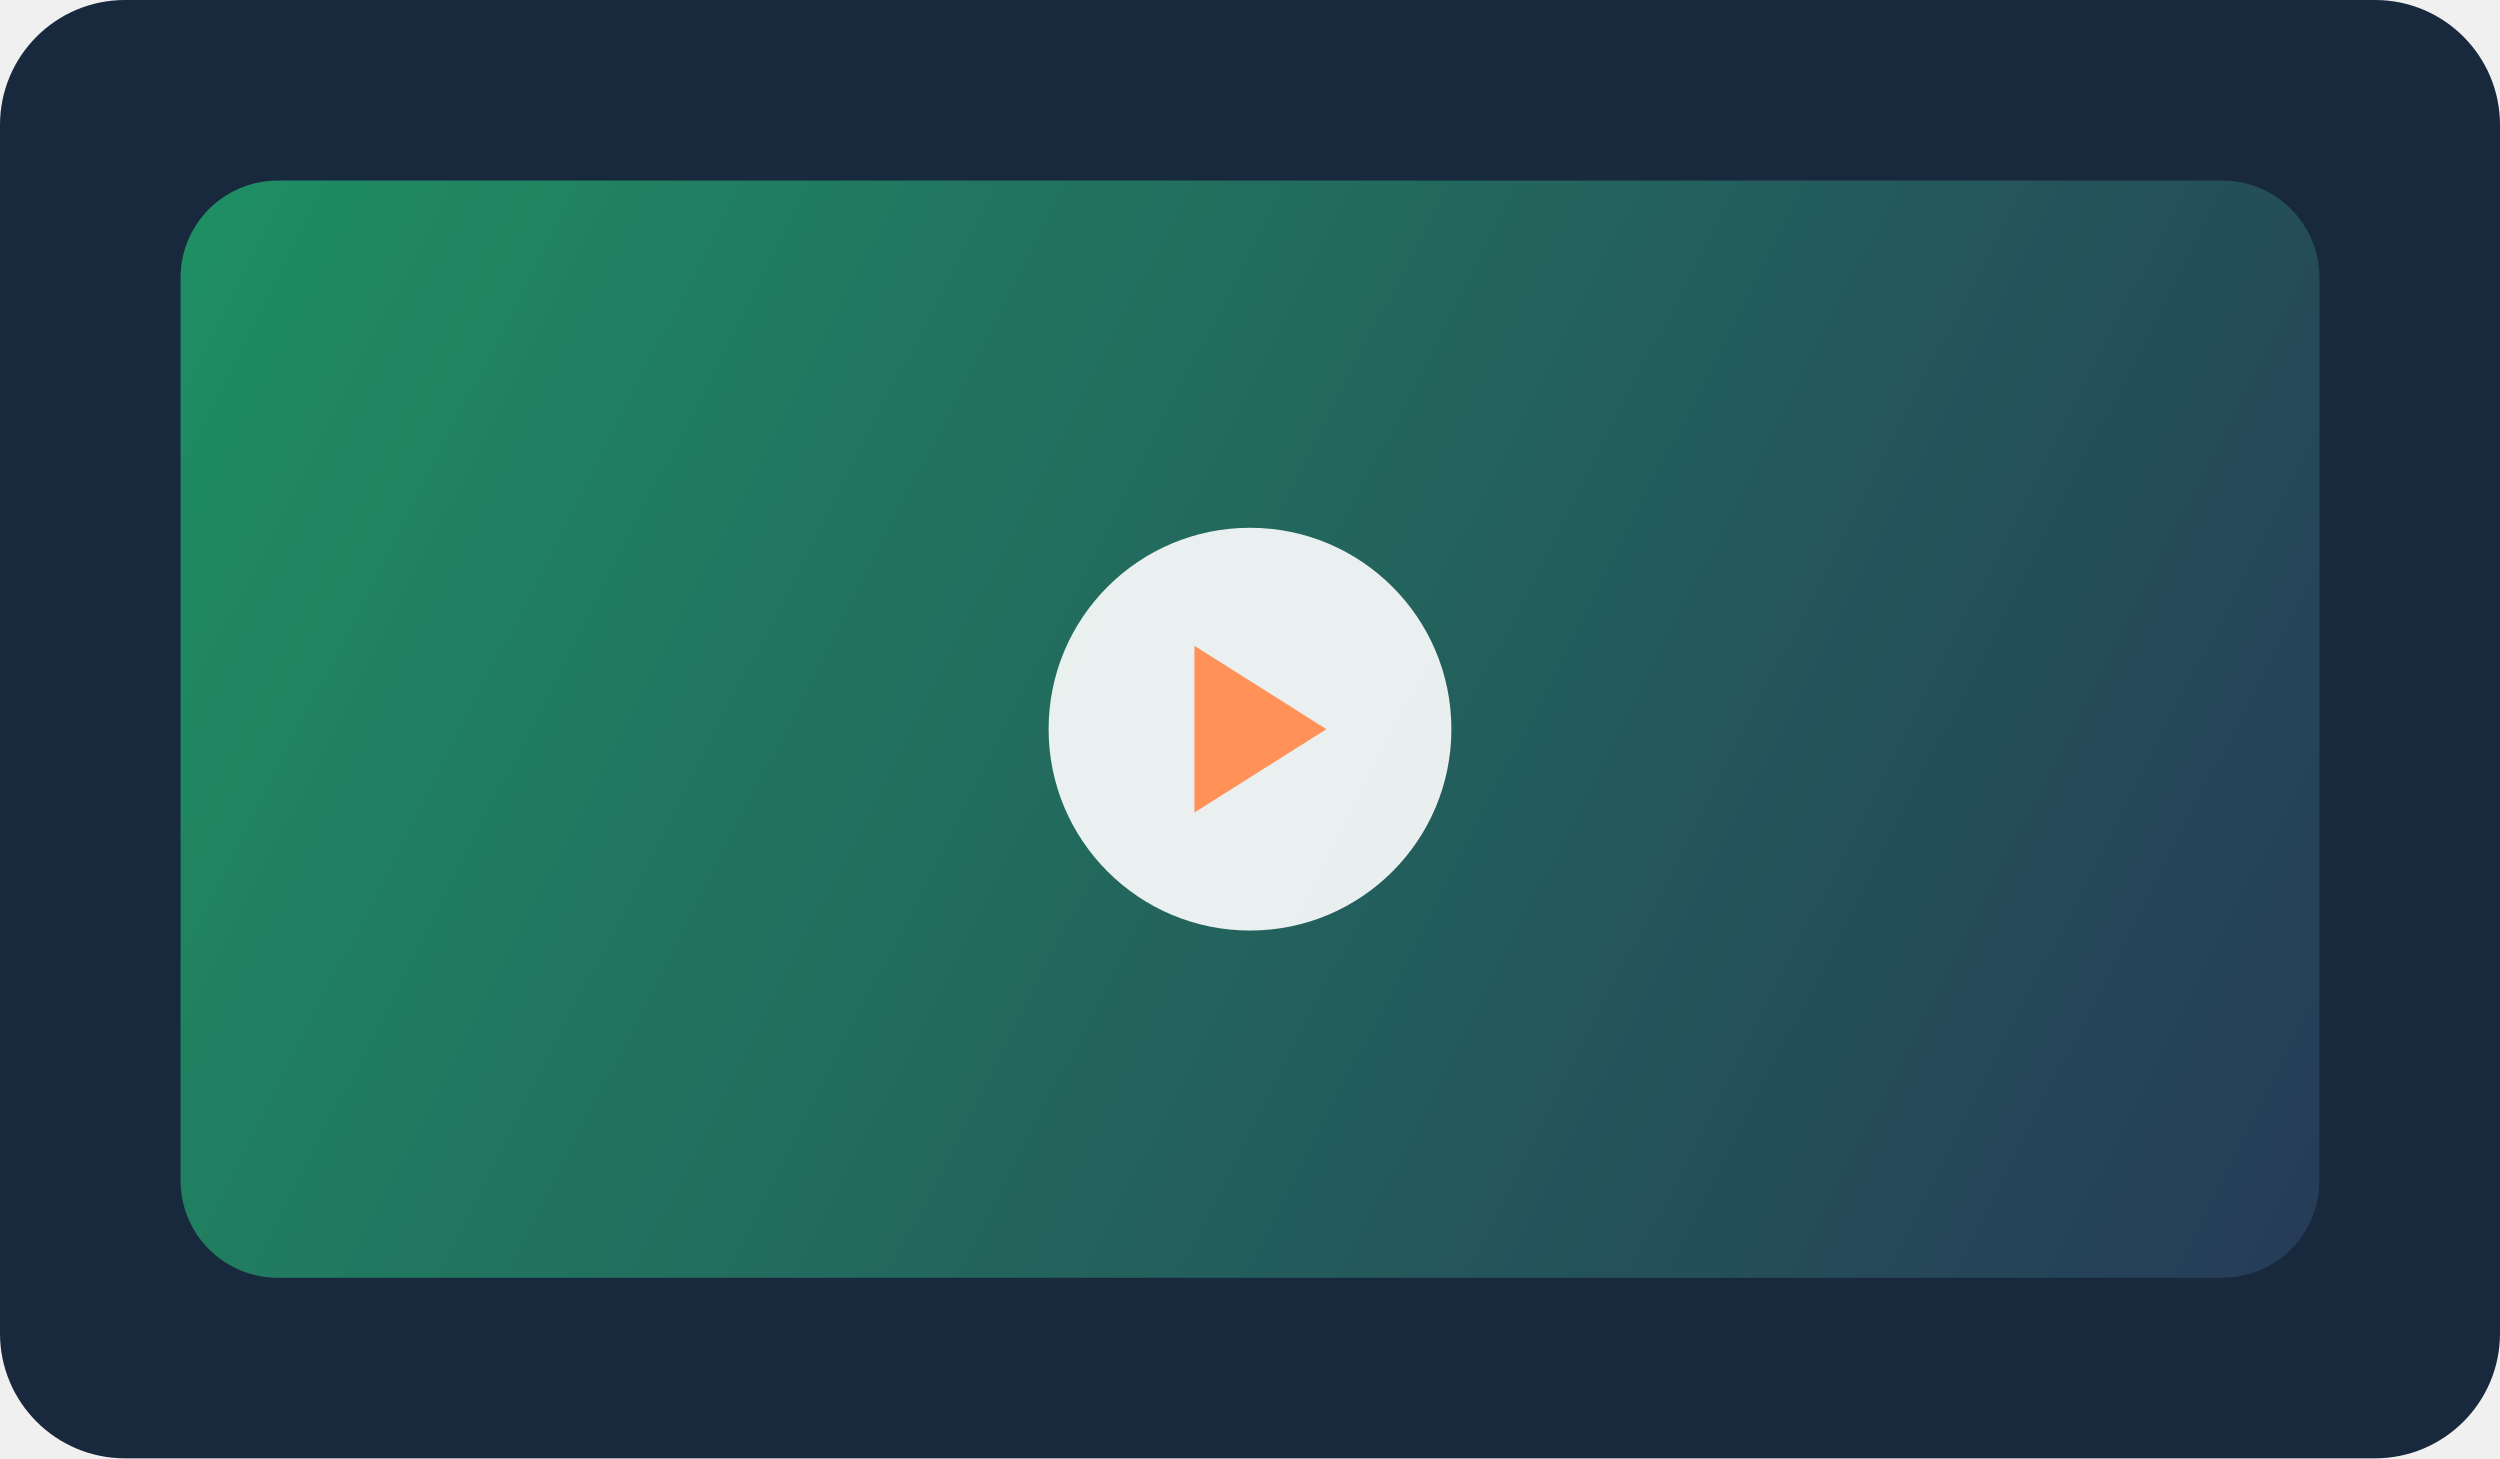
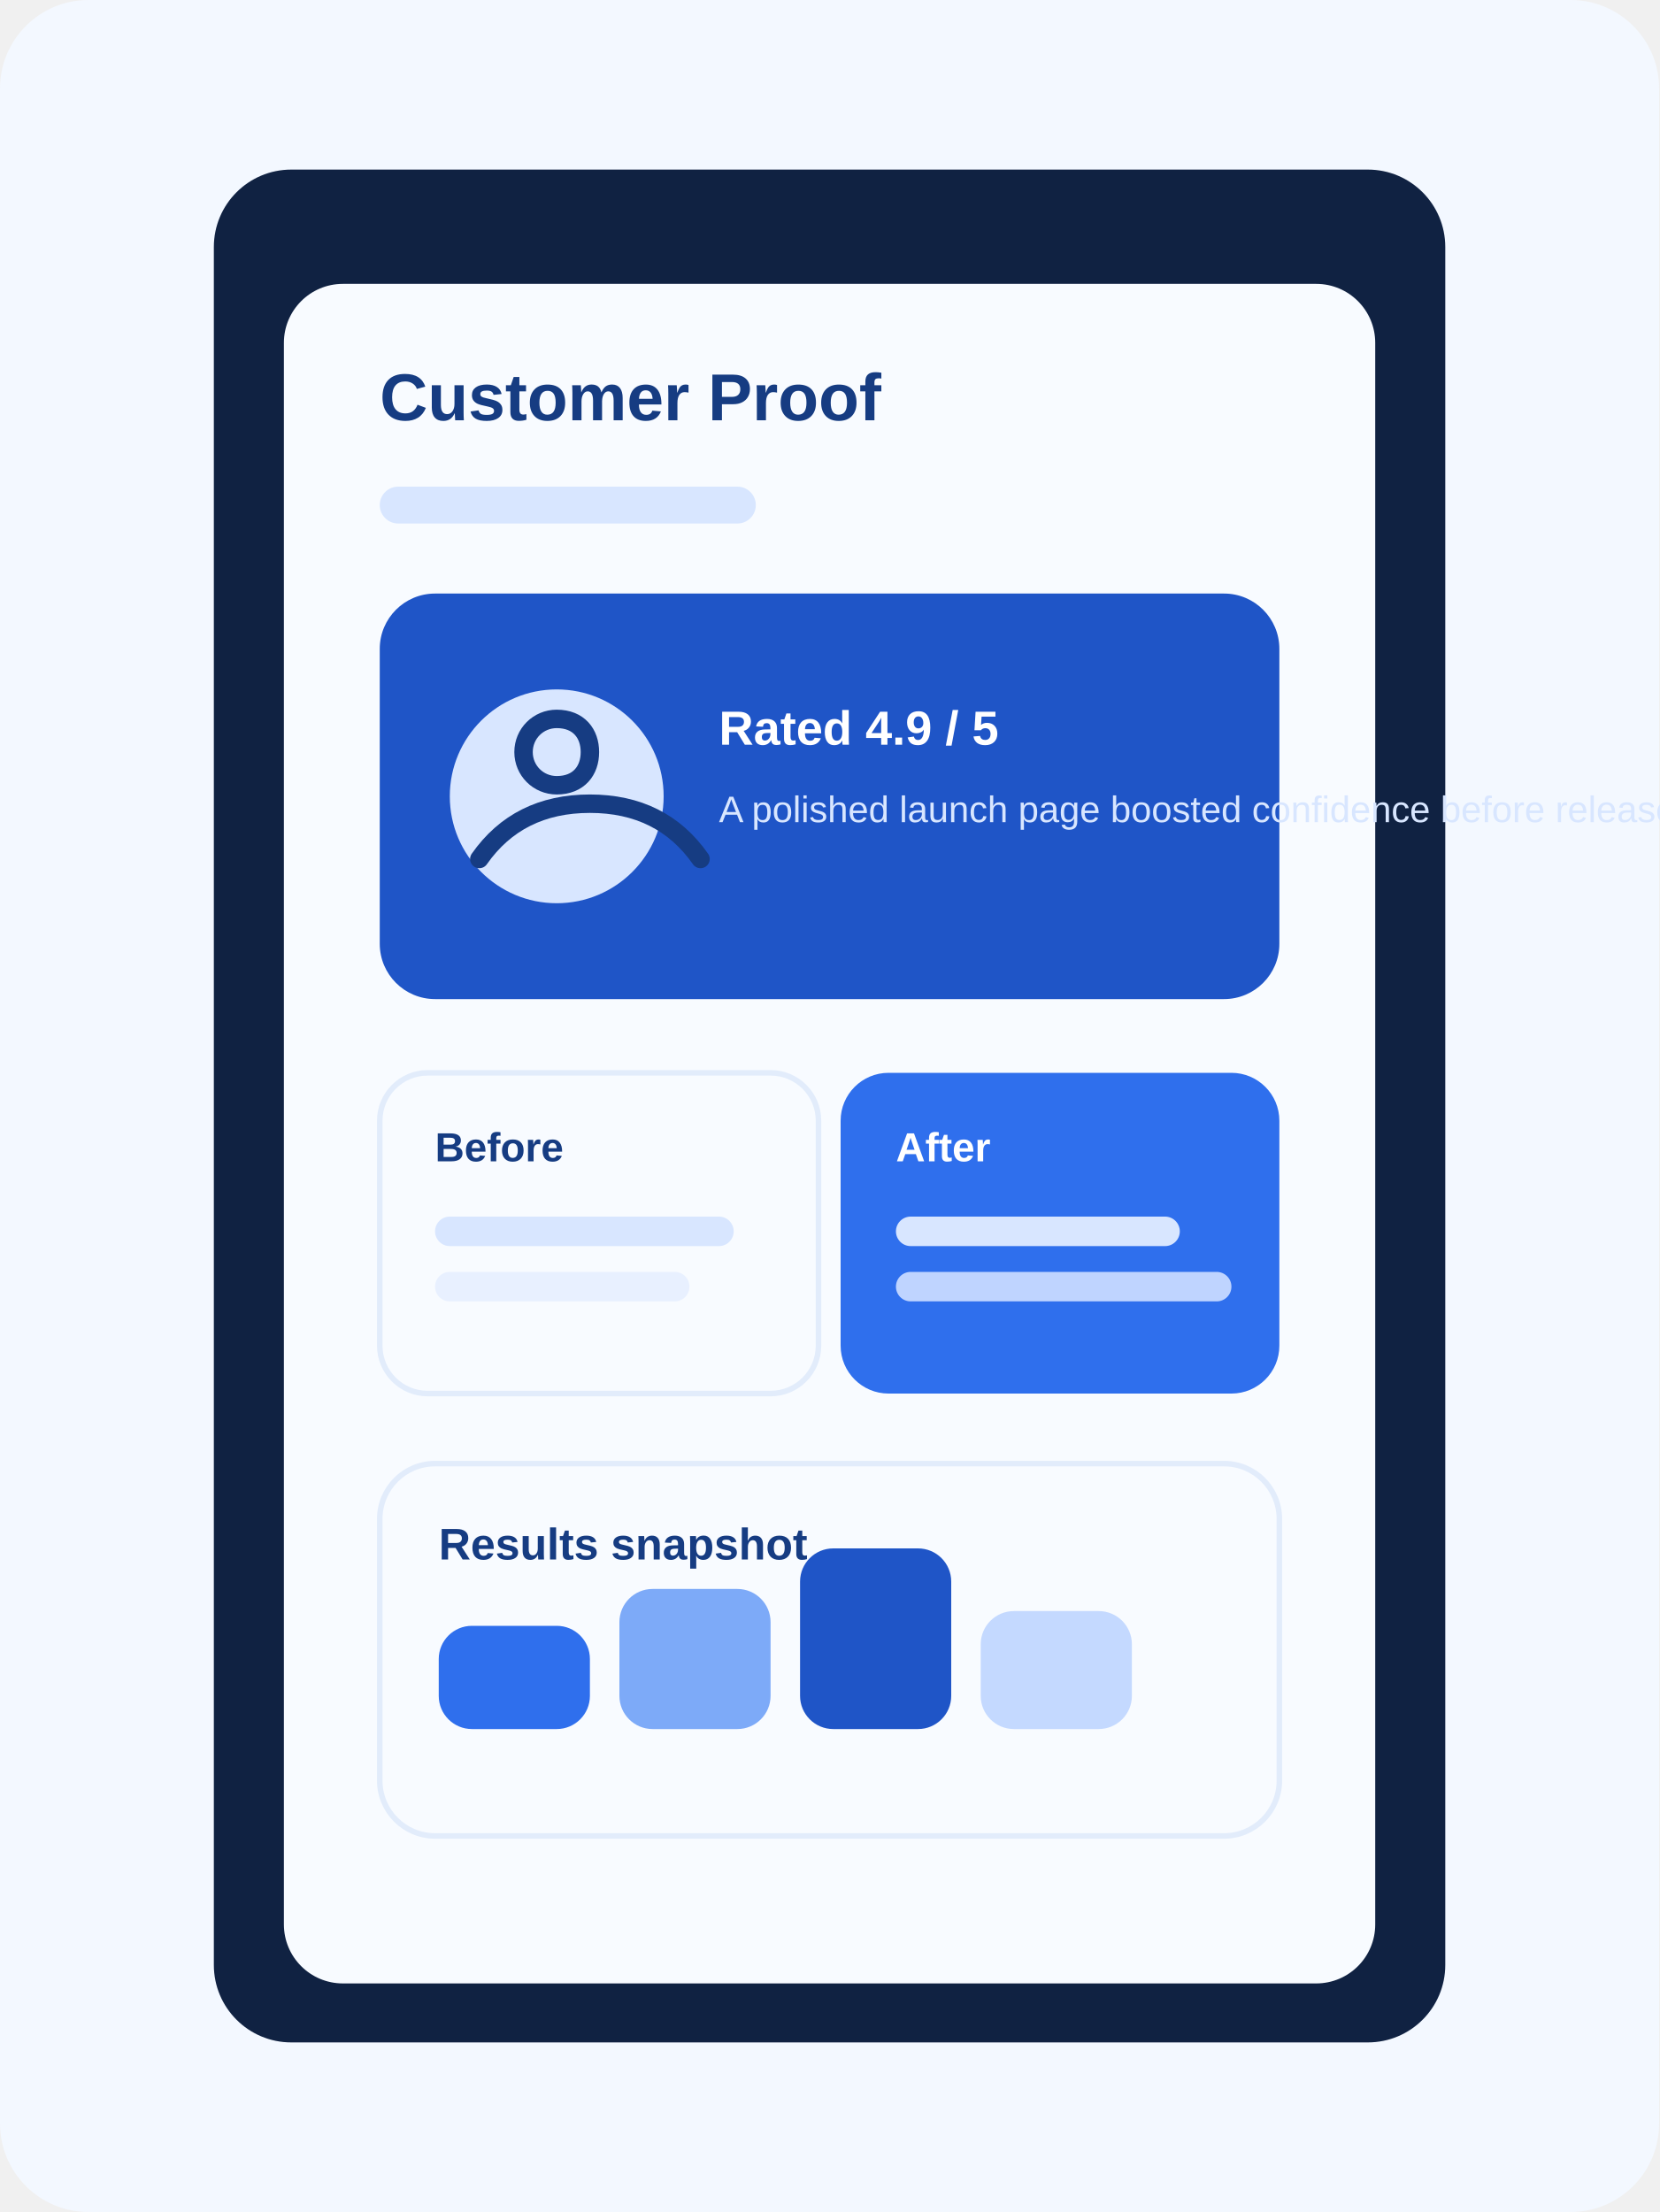
- <svg xmlns="http://www.w3.org/2000/svg" width="720" height="420" viewBox="0 0 720 420" fill="none">
-   <rect width="720" height="420" rx="36" fill="#18283D" />
-   <rect x="52" y="52" width="616" height="316" rx="28" fill="url(#a)" />
-   <circle cx="360" cy="210" r="58" fill="#fff" fill-opacity=".9" />
-   <path d="M382 210L344 234V186L382 210Z" fill="#FF9159" />
-   <defs>
-     <linearGradient id="a" x1="52" y1="52" x2="668" y2="368" gradientUnits="userSpaceOnUse">
-       <stop stop-color="#1F8F63" />
-       <stop offset="1" stop-color="#263B57" />
-     </linearGradient>
-   </defs>
+ <svg xmlns="http://www.w3.org/2000/svg" width="900" height="1200" viewBox="0 0 900 1200" fill="none">
+   <rect width="900" height="1200" rx="48" fill="#F3F8FF" />
+   <rect x="116" y="92" width="668" height="1016" rx="42" fill="#102242" />
+   <rect x="154" y="154" width="592" height="922" rx="32" fill="#F8FBFF" />
+   <text x="206" y="228" fill="#163C82" font-family="Arial, sans-serif" font-size="36" font-weight="700">Customer Proof</text>
+   <rect x="206" y="264" width="204" height="20" rx="10" fill="#D8E6FF" />
+   <rect x="206" y="322" width="488" height="220" rx="30" fill="#1F55C7" />
+   <circle cx="302" cy="432" r="58" fill="#D8E6FF" />
+   <path d="M284 408c0-10 8-18 18-18 12 0 18 8 18 18s-6 18-18 18c-10 0-18-8-18-18Zm-24 58c14-20 34-30 60-30s46 10 60 30" stroke="#163C82" stroke-width="10" stroke-linecap="round" />
+   <text x="390" y="404" fill="#fff" font-family="Arial, sans-serif" font-size="26" font-weight="700">Rated 4.9 / 5</text>
+   <text x="390" y="446" fill="#D8E6FF" font-family="Arial, sans-serif" font-size="20">A polished launch page boosted confidence before release.</text>
+   <rect x="206" y="582" width="238" height="174" rx="26" fill="#F8FBFF" stroke="#E2ECFB" stroke-width="3" />
+   <text x="236" y="630" fill="#163C82" font-family="Arial, sans-serif" font-size="22" font-weight="700">Before</text>
+   <rect x="236" y="660" width="162" height="16" rx="8" fill="#D8E6FF" />
+   <rect x="236" y="690" width="138" height="16" rx="8" fill="#E8F0FF" />
+   <rect x="456" y="582" width="238" height="174" rx="26" fill="#2F6FED" />
+   <text x="486" y="630" fill="#fff" font-family="Arial, sans-serif" font-size="22" font-weight="700">After</text>
+   <rect x="486" y="660" width="154" height="16" rx="8" fill="#D8E6FF" />
+   <rect x="486" y="690" width="182" height="16" rx="8" fill="#BFD4FF" />
+   <rect x="206" y="794" width="488" height="202" rx="30" fill="#F8FBFF" stroke="#E2ECFB" stroke-width="3" />
+   <text x="238" y="846" fill="#163C82" font-family="Arial, sans-serif" font-size="24" font-weight="700">Results snapshot</text>
+   <rect x="238" y="882" width="82" height="56" rx="18" fill="#2F6FED" />
+   <rect x="336" y="862" width="82" height="76" rx="18" fill="#7DAAF8" />
+   <rect x="434" y="840" width="82" height="98" rx="18" fill="#1F55C7" />
+   <rect x="532" y="874" width="82" height="64" rx="18" fill="#C4D9FF" />
</svg>
